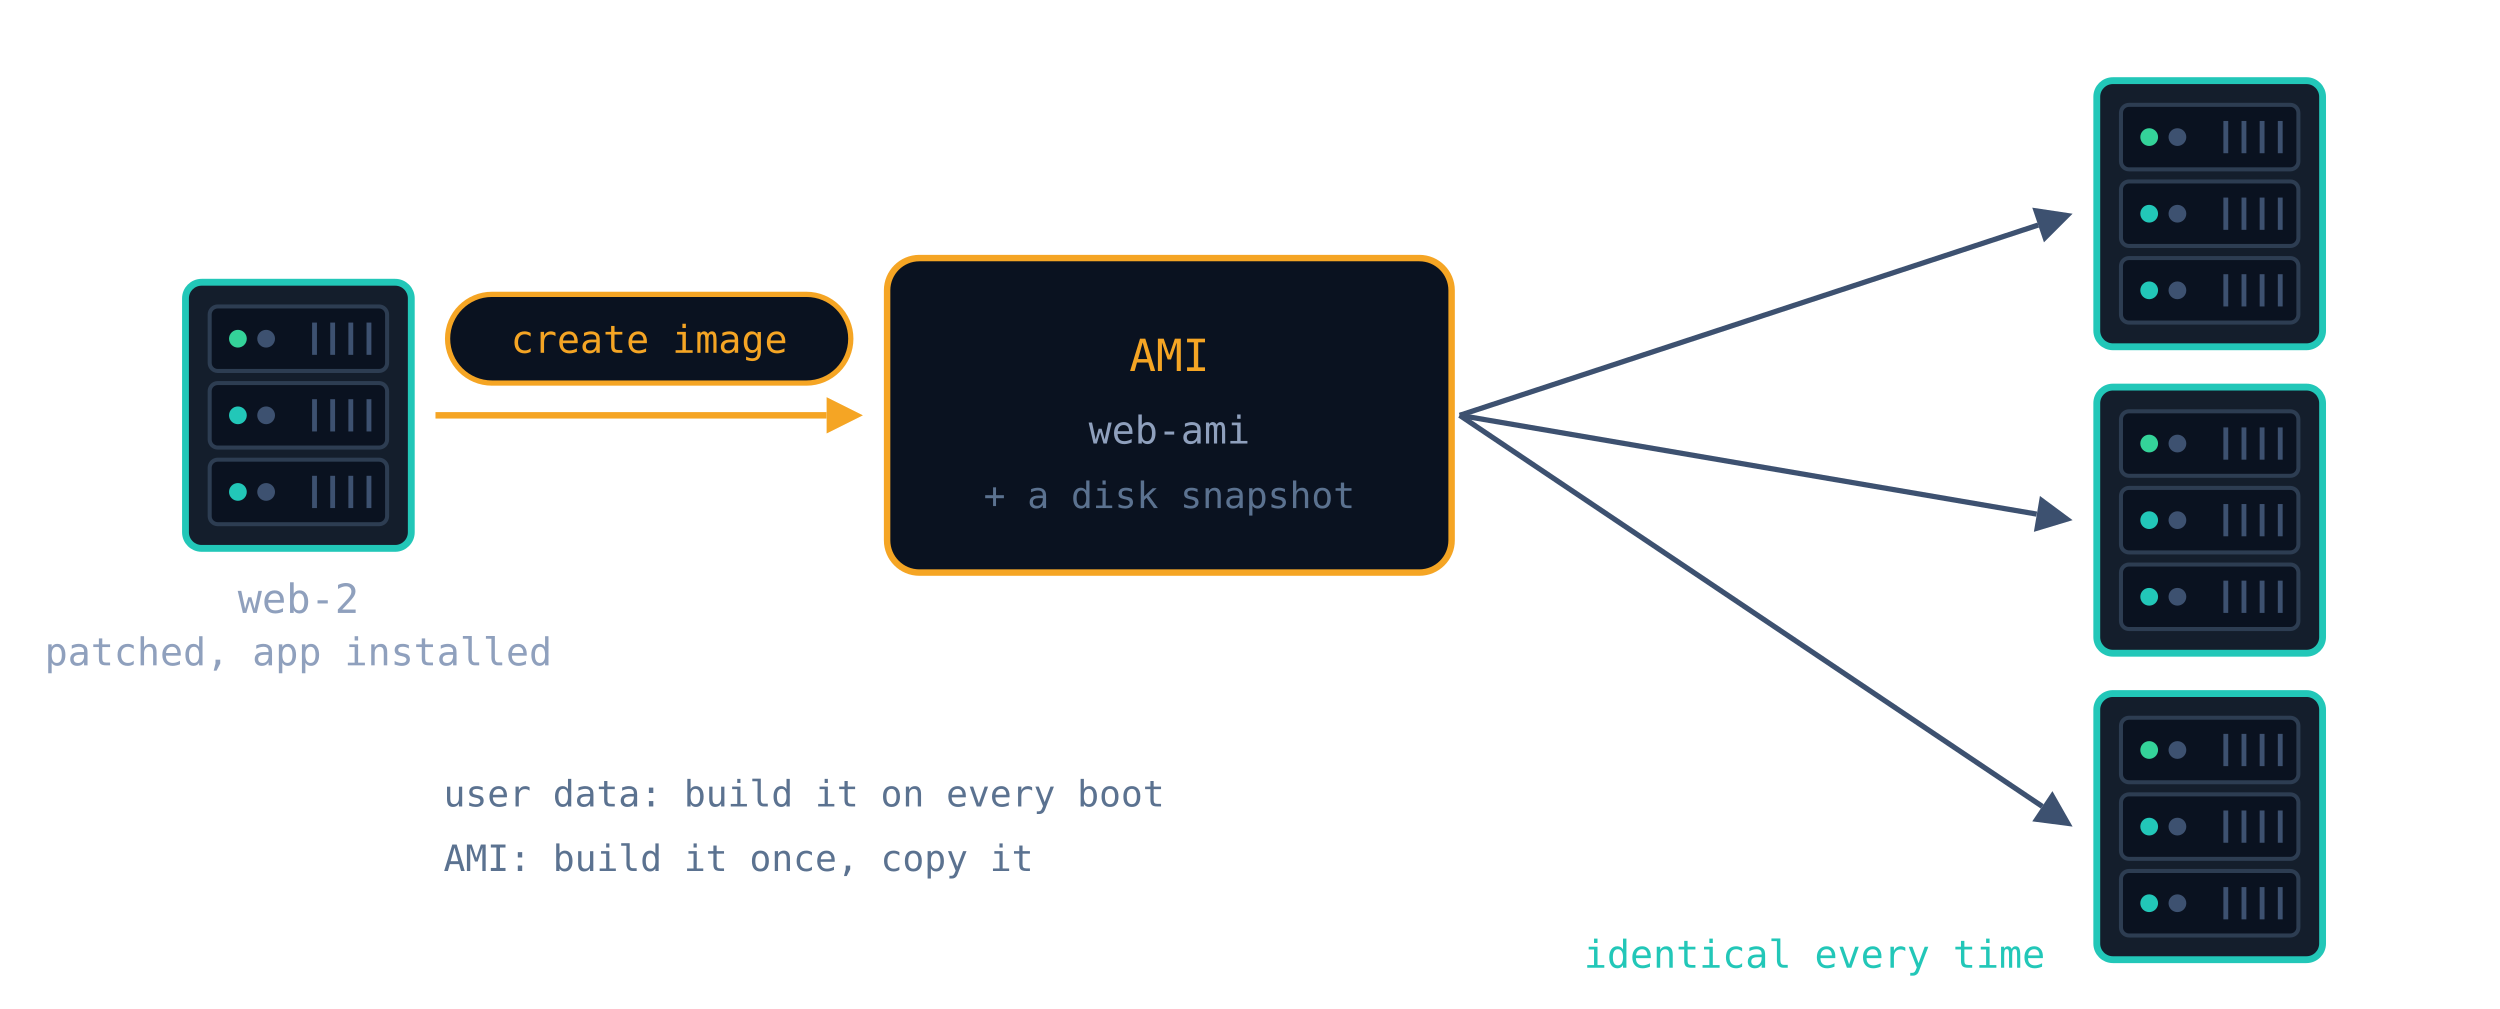
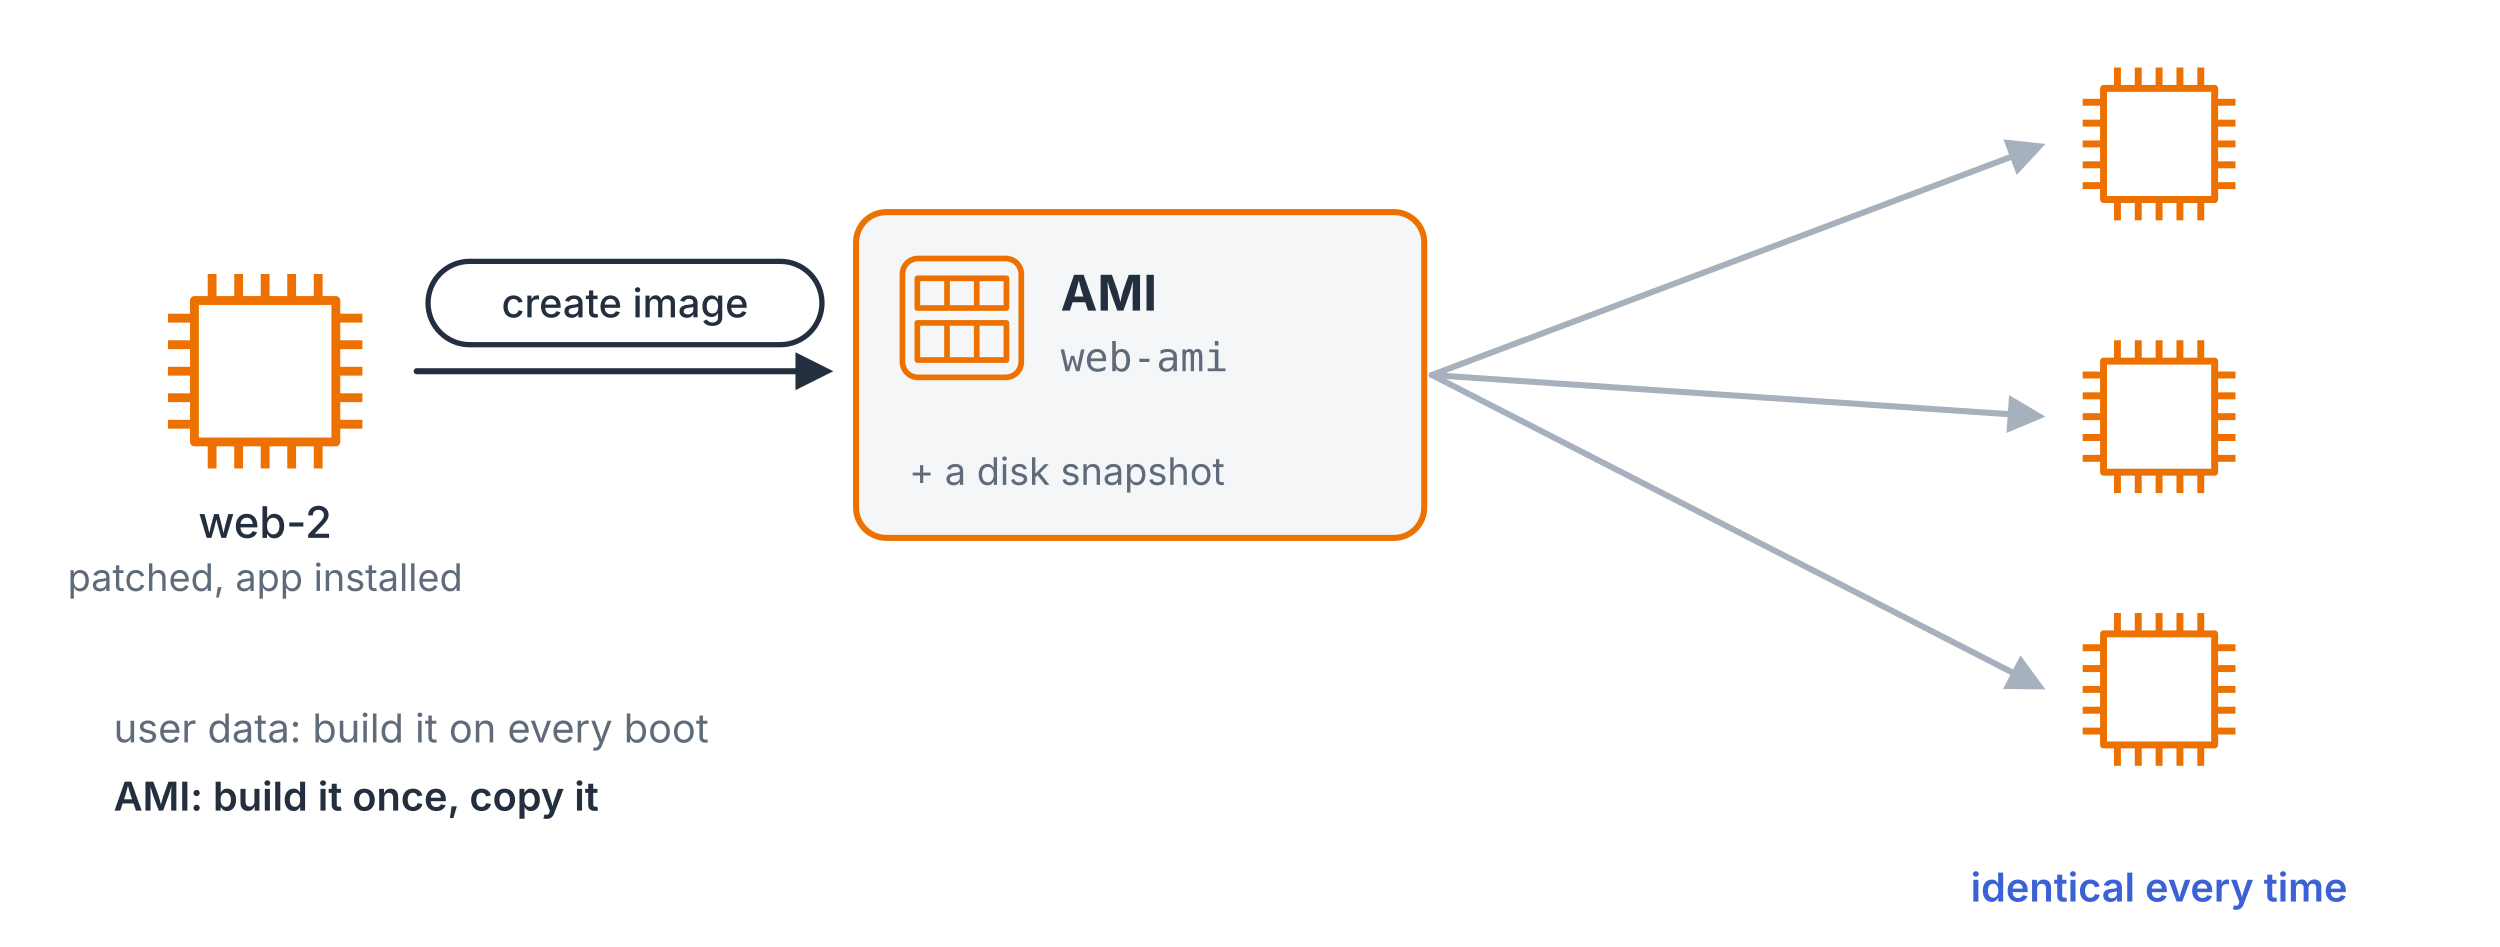
- <svg xmlns="http://www.w3.org/2000/svg" viewBox="0 0 620 250">
-   <style>text{font-family:'JetBrains Mono',ui-monospace,SFMono-Regular,'DejaVu Sans Mono',Menlo,Consolas,monospace}</style>
-   <g>
-     <rect x="46" y="70" width="56" height="66" rx="4" fill="#141E2C" stroke="#22C7B8" stroke-width="1.7" />
-     <rect x="52" y="76" width="44" height="16" rx="2" fill="#0A1220" stroke="#2D3D52" stroke-width="1" />
-     <circle cx="59" cy="84" r="2.2" fill="#34D399" />
-     <circle cx="66" cy="84" r="2.2" fill="#3D5170" />
-     <line x1="78.0" y1="80" x2="78.0" y2="88" stroke="#3D5170" stroke-width="1.2" />
-     <line x1="82.5" y1="80" x2="82.5" y2="88" stroke="#3D5170" stroke-width="1.2" />
-     <line x1="87.0" y1="80" x2="87.0" y2="88" stroke="#3D5170" stroke-width="1.2" />
-     <line x1="91.5" y1="80" x2="91.5" y2="88" stroke="#3D5170" stroke-width="1.2" />
-     <rect x="52" y="95" width="44" height="16" rx="2" fill="#0A1220" stroke="#2D3D52" stroke-width="1" />
-     <circle cx="59" cy="103" r="2.2" fill="#22C7B8" />
-     <circle cx="66" cy="103" r="2.2" fill="#3D5170" />
-     <line x1="78.0" y1="99" x2="78.0" y2="107" stroke="#3D5170" stroke-width="1.2" />
-     <line x1="82.5" y1="99" x2="82.5" y2="107" stroke="#3D5170" stroke-width="1.2" />
-     <line x1="87.0" y1="99" x2="87.0" y2="107" stroke="#3D5170" stroke-width="1.2" />
-     <line x1="91.5" y1="99" x2="91.5" y2="107" stroke="#3D5170" stroke-width="1.2" />
-     <rect x="52" y="114" width="44" height="16" rx="2" fill="#0A1220" stroke="#2D3D52" stroke-width="1" />
-     <circle cx="59" cy="122" r="2.2" fill="#22C7B8" />
-     <circle cx="66" cy="122" r="2.2" fill="#3D5170" />
-     <line x1="78.0" y1="118" x2="78.0" y2="126" stroke="#3D5170" stroke-width="1.2" />
-     <line x1="82.5" y1="118" x2="82.5" y2="126" stroke="#3D5170" stroke-width="1.2" />
-     <line x1="87.0" y1="118" x2="87.0" y2="126" stroke="#3D5170" stroke-width="1.2" />
-     <line x1="91.5" y1="118" x2="91.5" y2="126" stroke="#3D5170" stroke-width="1.2" />
+ <svg xmlns="http://www.w3.org/2000/svg" class="dg" viewBox="0 0 660 250">
+   <style>.dg text{font-family:Inter,'Amazon Ember',Arial,Helvetica,sans-serif}.dg .mono{font-family:'JetBrains Mono',ui-monospace,Menlo,Consolas,monospace}.dg .f-ink{fill:var(--dg-ink,#232F3E)}.dg .s-ink{stroke:var(--dg-ink,#232F3E)}.dg .f-sub{fill:var(--dg-sub,#5F6B7A)}.dg .s-sub{stroke:var(--dg-sub,#5F6B7A)}.dg .f-faint{fill:var(--dg-faint,#A7B1BE)}.dg .s-faint{stroke:var(--dg-faint,#A7B1BE)}.dg .f-line{fill:var(--dg-line,#232F3E)}.dg .s-line{stroke:var(--dg-line,#232F3E)}.dg .f-surface{fill:var(--dg-surface,#F4F6F8)}.dg .s-surface{stroke:var(--dg-surface,#F4F6F8)}.dg .f-panel{fill:var(--dg-panel,#FFFFFF)}.dg .s-panel{stroke:var(--dg-panel,#FFFFFF)}.dg .f-net{fill:var(--dg-net,#8C4FFF)}.dg .s-net{stroke:var(--dg-net,#8C4FFF)}.dg .f-cmp{fill:var(--dg-cmp,#ED7100)}.dg .s-cmp{stroke:var(--dg-cmp,#ED7100)}.dg .f-pub{fill:var(--dg-pub,#7AA116)}.dg .s-pub{stroke:var(--dg-pub,#7AA116)}.dg .f-priv{fill:var(--dg-priv,#00A4A6)}.dg .s-priv{stroke:var(--dg-priv,#00A4A6)}.dg .f-sec{fill:var(--dg-sec,#DD344C)}.dg .s-sec{stroke:var(--dg-sec,#DD344C)}.dg .f-db{fill:var(--dg-db,#C925D1)}.dg .s-db{stroke:var(--dg-db,#C925D1)}.dg .f-you{fill:var(--dg-you,#3B62D4)}.dg .s-you{stroke:var(--dg-you,#3B62D4)}.dg .f-ok{fill:var(--dg-ok,#037F0C)}.dg .s-ok{stroke:var(--dg-ok,#037F0C)}.dg .f-bad{fill:var(--dg-bad,#D91515)}.dg .s-bad{stroke:var(--dg-bad,#D91515)}.dg .f-pubtint{fill:var(--dg-pubtint,#F2F6E8)}.dg .s-pubtint{stroke:var(--dg-pubtint,#F2F6E8)}.dg .f-privtint{fill:var(--dg-privtint,#E6F6F7)}.dg .s-privtint{stroke:var(--dg-privtint,#E6F6F7)}.dg .f-youtint{fill:var(--dg-youtint,#EEF2FC)}.dg .s-youtint{stroke:var(--dg-youtint,#EEF2FC)}.dg .f-nettint{fill:var(--dg-nettint,#F3EEFF)}.dg .s-nettint{stroke:var(--dg-nettint,#F3EEFF)}.dg .f-badtint{fill:var(--dg-badtint,#FDECEC)}.dg .s-badtint{stroke:var(--dg-badtint,#FDECEC)}</style>
+   <g transform="translate(42.00 70.00) scale(1.1667)">
+     <path class="f-cmp" fill-rule="evenodd" d="M9 39h30V9H9zm37-26v-2h-5V8a1 1 0 0 0-1-1h-3V2h-2v5h-4V2h-2v5h-4V2h-2v5h-4V2h-2v5h-4V2h-2v5H8a1 1 0 0 0-1 1v3H2v2h5v4H2v2h5v4H2v2h5v4H2v2h5v4H2v2h5v3a1 1 0 0 0 1 1h3v5h2v-5h4v5h2v-5h4v5h2v-5h4v5h2v-5h4v5h2v-5h3a1 1 0 0 0 1-1v-3h5v-2h-5v-4h5v-2h-5v-4h5v-2h-5v-4h5v-2h-5v-4z" />
  </g>
-   <text x="74" y="152" fill="#8FA0BD" font-family="JetBrains Mono" font-size="10" text-anchor="middle">web-2</text>
-   <text x="74" y="165" fill="#8FA0BD" font-family="JetBrains Mono" font-size="9.5" text-anchor="middle">patched, app installed</text>
-   <line x1="108" y1="103" x2="205.0" y2="103.0" stroke="#F5A524" stroke-width="1.6" />
-   <polygon points="214,103 205.0,98.5 205.0,107.5" fill="#F5A524" />
-   <rect x="111.0" y="73" width="100" height="22" rx="11" fill="#0A1220" stroke="#F5A524" stroke-width="1.3" />
-   <text x="161" y="87.5" fill="#F5A524" font-family="JetBrains Mono" font-size="9.5" text-anchor="middle">create image</text>
-   <rect x="220" y="64" width="140" height="78" rx="8" fill="#0A1220" stroke="#F5A524" stroke-width="1.6" />
-   <text x="290" y="92" fill="#F5A524" font-family="JetBrains Mono" font-size="11" text-anchor="middle">AMI</text>
-   <text x="290" y="110" fill="#8FA0BD" font-family="JetBrains Mono" font-size="9.5" text-anchor="middle">web-ami</text>
-   <text x="290" y="126" fill="#5B7290" font-family="JetBrains Mono" font-size="9" text-anchor="middle">+ a disk snapshot</text>
-   <g>
-     <rect x="520" y="20" width="56" height="66" rx="4" fill="#141E2C" stroke="#22C7B8" stroke-width="1.7" />
-     <rect x="526" y="26" width="44" height="16" rx="2" fill="#0A1220" stroke="#2D3D52" stroke-width="1" />
-     <circle cx="533" cy="34" r="2.2" fill="#34D399" />
-     <circle cx="540" cy="34" r="2.2" fill="#3D5170" />
-     <line x1="552.0" y1="30" x2="552.0" y2="38" stroke="#3D5170" stroke-width="1.2" />
-     <line x1="556.5" y1="30" x2="556.5" y2="38" stroke="#3D5170" stroke-width="1.2" />
-     <line x1="561.0" y1="30" x2="561.0" y2="38" stroke="#3D5170" stroke-width="1.2" />
-     <line x1="565.5" y1="30" x2="565.5" y2="38" stroke="#3D5170" stroke-width="1.2" />
-     <rect x="526" y="45" width="44" height="16" rx="2" fill="#0A1220" stroke="#2D3D52" stroke-width="1" />
-     <circle cx="533" cy="53" r="2.2" fill="#22C7B8" />
-     <circle cx="540" cy="53" r="2.2" fill="#3D5170" />
-     <line x1="552.0" y1="49" x2="552.0" y2="57" stroke="#3D5170" stroke-width="1.2" />
-     <line x1="556.5" y1="49" x2="556.5" y2="57" stroke="#3D5170" stroke-width="1.2" />
-     <line x1="561.0" y1="49" x2="561.0" y2="57" stroke="#3D5170" stroke-width="1.2" />
-     <line x1="565.5" y1="49" x2="565.5" y2="57" stroke="#3D5170" stroke-width="1.2" />
-     <rect x="526" y="64" width="44" height="16" rx="2" fill="#0A1220" stroke="#2D3D52" stroke-width="1" />
-     <circle cx="533" cy="72" r="2.2" fill="#22C7B8" />
-     <circle cx="540" cy="72" r="2.2" fill="#3D5170" />
-     <line x1="552.0" y1="68" x2="552.0" y2="76" stroke="#3D5170" stroke-width="1.2" />
-     <line x1="556.5" y1="68" x2="556.5" y2="76" stroke="#3D5170" stroke-width="1.2" />
-     <line x1="561.0" y1="68" x2="561.0" y2="76" stroke="#3D5170" stroke-width="1.2" />
-     <line x1="565.5" y1="68" x2="565.5" y2="76" stroke="#3D5170" stroke-width="1.2" />
+   <text x="70" y="142" class="f-ink" font-size="11.5" font-weight="500" text-anchor="middle">web-2</text>
+   <text x="70" y="156" class="f-sub" font-size="10" font-weight="400" text-anchor="middle">patched, app installed</text>
+   <path d="M110 98 L214.0 98.0" class="s-line" fill="none" stroke-width="1.6" stroke-linejoin="round" stroke-linecap="round" />
+   <polygon points="220.0,98.0 210.0,93.0 210.0,103.0" class="f-line" />
+   <rect x="113.0" y="69" width="104" height="22" rx="11" class="s-ink f-panel" stroke-width="1.4" />
+   <text x="165" y="83.78" class="f-ink" font-size="10.5" font-weight="500" text-anchor="middle">create image</text>
+   <rect x="226" y="56" width="150" height="86" rx="8" class="s-cmp f-surface" stroke-width="1.6" />
+   <g transform="translate(236.00 66.00) scale(0.75)">
+     <path class="f-cmp" fill-rule="evenodd" d="M30.143 37.727h8.456V26.656h-8.456zm-20.914 0h8.457V26.656H9.229zm10.457 0h8.457V26.656h-8.457zm19.913-13.071H8.229a1 1 0 0 0-1 1v13.071a1 1 0 0 0 1 1h31.37a1 1 0 0 0 1-1V25.656a1 1 0 0 0-1-1m-9.456-5.228h8.456v-8.457h-8.456zm-20.914 0h8.457v-8.457H9.229zm10.457 0h8.457v-8.457h-8.457zM39.599 8.971H8.229a1 1 0 0 0-1 1v10.457a1 1 0 0 0 1 1h31.37a1 1 0 0 0 1-1V9.971a1 1 0 0 0-1-1m4.228 30.408a4.45 4.45 0 0 1-4.447 4.448H8.448A4.453 4.453 0 0 1 4 39.379V8.448A4.453 4.453 0 0 1 8.448 4H39.38a4.45 4.45 0 0 1 4.447 4.448zM39.38 2H8.448A6.455 6.455 0 0 0 2 8.448v30.931a6.456 6.456 0 0 0 6.448 6.448H39.38a6.455 6.455 0 0 0 6.447-6.448V8.448A6.454 6.454 0 0 0 39.38 2" />
  </g>
-   <line x1="362" y1="103" x2="505.5" y2="55.8" stroke="#3D5170" stroke-width="1.3" />
-   <polygon points="514,53 504.0,51.5 506.9,60.1" fill="#3D5170" />
-   <g>
-     <rect x="520" y="96" width="56" height="66" rx="4" fill="#141E2C" stroke="#22C7B8" stroke-width="1.7" />
-     <rect x="526" y="102" width="44" height="16" rx="2" fill="#0A1220" stroke="#2D3D52" stroke-width="1" />
-     <circle cx="533" cy="110" r="2.2" fill="#34D399" />
-     <circle cx="540" cy="110" r="2.2" fill="#3D5170" />
-     <line x1="552.0" y1="106" x2="552.0" y2="114" stroke="#3D5170" stroke-width="1.2" />
-     <line x1="556.5" y1="106" x2="556.5" y2="114" stroke="#3D5170" stroke-width="1.2" />
-     <line x1="561.0" y1="106" x2="561.0" y2="114" stroke="#3D5170" stroke-width="1.2" />
-     <line x1="565.5" y1="106" x2="565.5" y2="114" stroke="#3D5170" stroke-width="1.2" />
-     <rect x="526" y="121" width="44" height="16" rx="2" fill="#0A1220" stroke="#2D3D52" stroke-width="1" />
-     <circle cx="533" cy="129" r="2.2" fill="#22C7B8" />
-     <circle cx="540" cy="129" r="2.2" fill="#3D5170" />
-     <line x1="552.0" y1="125" x2="552.0" y2="133" stroke="#3D5170" stroke-width="1.2" />
-     <line x1="556.5" y1="125" x2="556.5" y2="133" stroke="#3D5170" stroke-width="1.2" />
-     <line x1="561.0" y1="125" x2="561.0" y2="133" stroke="#3D5170" stroke-width="1.2" />
-     <line x1="565.5" y1="125" x2="565.5" y2="133" stroke="#3D5170" stroke-width="1.2" />
-     <rect x="526" y="140" width="44" height="16" rx="2" fill="#0A1220" stroke="#2D3D52" stroke-width="1" />
-     <circle cx="533" cy="148" r="2.2" fill="#22C7B8" />
-     <circle cx="540" cy="148" r="2.2" fill="#3D5170" />
-     <line x1="552.0" y1="144" x2="552.0" y2="152" stroke="#3D5170" stroke-width="1.2" />
-     <line x1="556.5" y1="144" x2="556.5" y2="152" stroke="#3D5170" stroke-width="1.2" />
-     <line x1="561.0" y1="144" x2="561.0" y2="152" stroke="#3D5170" stroke-width="1.2" />
-     <line x1="565.5" y1="144" x2="565.5" y2="152" stroke="#3D5170" stroke-width="1.2" />
+   <text x="280" y="82" class="f-ink" font-size="13" font-weight="700" text-anchor="start">AMI</text>
+   <text x="280" y="98" class="f-sub mono" font-size="10.5" font-weight="400" text-anchor="start">web-ami</text>
+   <text x="240" y="128" class="f-sub" font-size="10" font-weight="400" text-anchor="start">+ a disk snapshot</text>
+   <g transform="translate(548.00 16.00) scale(0.9167)">
+     <path class="f-cmp" fill-rule="evenodd" d="M9 39h30V9H9zm37-26v-2h-5V8a1 1 0 0 0-1-1h-3V2h-2v5h-4V2h-2v5h-4V2h-2v5h-4V2h-2v5h-4V2h-2v5H8a1 1 0 0 0-1 1v3H2v2h5v4H2v2h5v4H2v2h5v4H2v2h5v4H2v2h5v3a1 1 0 0 0 1 1h3v5h2v-5h4v5h2v-5h4v5h2v-5h4v5h2v-5h4v5h2v-5h3a1 1 0 0 0 1-1v-3h5v-2h-5v-4h5v-2h-5v-4h5v-2h-5v-4h5v-2h-5v-4z" />
  </g>
-   <line x1="362" y1="103" x2="505.1" y2="127.5" stroke="#3D5170" stroke-width="1.3" />
-   <polygon points="514,129 505.9,123.0 504.4,131.9" fill="#3D5170" />
-   <g>
-     <rect x="520" y="172" width="56" height="66" rx="4" fill="#141E2C" stroke="#22C7B8" stroke-width="1.7" />
-     <rect x="526" y="178" width="44" height="16" rx="2" fill="#0A1220" stroke="#2D3D52" stroke-width="1" />
-     <circle cx="533" cy="186" r="2.2" fill="#34D399" />
-     <circle cx="540" cy="186" r="2.2" fill="#3D5170" />
-     <line x1="552.0" y1="182" x2="552.0" y2="190" stroke="#3D5170" stroke-width="1.2" />
-     <line x1="556.5" y1="182" x2="556.5" y2="190" stroke="#3D5170" stroke-width="1.2" />
-     <line x1="561.0" y1="182" x2="561.0" y2="190" stroke="#3D5170" stroke-width="1.2" />
-     <line x1="565.5" y1="182" x2="565.5" y2="190" stroke="#3D5170" stroke-width="1.2" />
-     <rect x="526" y="197" width="44" height="16" rx="2" fill="#0A1220" stroke="#2D3D52" stroke-width="1" />
-     <circle cx="533" cy="205" r="2.2" fill="#22C7B8" />
-     <circle cx="540" cy="205" r="2.2" fill="#3D5170" />
-     <line x1="552.0" y1="201" x2="552.0" y2="209" stroke="#3D5170" stroke-width="1.2" />
-     <line x1="556.5" y1="201" x2="556.5" y2="209" stroke="#3D5170" stroke-width="1.2" />
-     <line x1="561.0" y1="201" x2="561.0" y2="209" stroke="#3D5170" stroke-width="1.2" />
-     <line x1="565.5" y1="201" x2="565.5" y2="209" stroke="#3D5170" stroke-width="1.2" />
-     <rect x="526" y="216" width="44" height="16" rx="2" fill="#0A1220" stroke="#2D3D52" stroke-width="1" />
-     <circle cx="533" cy="224" r="2.2" fill="#22C7B8" />
-     <circle cx="540" cy="224" r="2.2" fill="#3D5170" />
-     <line x1="552.0" y1="220" x2="552.0" y2="228" stroke="#3D5170" stroke-width="1.2" />
-     <line x1="556.5" y1="220" x2="556.5" y2="228" stroke="#3D5170" stroke-width="1.2" />
-     <line x1="561.0" y1="220" x2="561.0" y2="228" stroke="#3D5170" stroke-width="1.2" />
-     <line x1="565.5" y1="220" x2="565.5" y2="228" stroke="#3D5170" stroke-width="1.2" />
+   <path d="M378 99 L534.4 40.1" class="s-faint" fill="none" stroke-width="1.6" stroke-linejoin="round" stroke-linecap="round" />
+   <polygon points="540.0,38.0 528.9,36.8 532.4,46.2" class="f-faint" />
+   <g transform="translate(548.00 88.00) scale(0.9167)">
+     <path class="f-cmp" fill-rule="evenodd" d="M9 39h30V9H9zm37-26v-2h-5V8a1 1 0 0 0-1-1h-3V2h-2v5h-4V2h-2v5h-4V2h-2v5h-4V2h-2v5h-4V2h-2v5H8a1 1 0 0 0-1 1v3H2v2h5v4H2v2h5v4H2v2h5v4H2v2h5v4H2v2h5v3a1 1 0 0 0 1 1h3v5h2v-5h4v5h2v-5h4v5h2v-5h4v5h2v-5h4v5h2v-5h3a1 1 0 0 0 1-1v-3h5v-2h-5v-4h5v-2h-5v-4h5v-2h-5v-4h5v-2h-5v-4z" />
  </g>
-   <line x1="362" y1="103" x2="506.5" y2="200.0" stroke="#3D5170" stroke-width="1.3" />
-   <polygon points="514,205 509.0,196.2 504.0,203.7" fill="#3D5170" />
-   <text x="450" y="240" fill="#22C7B8" font-family="JetBrains Mono" font-size="9.5" text-anchor="middle">identical every time</text>
-   <text x="110" y="200" fill="#5B7290" font-family="JetBrains Mono" font-size="9" text-anchor="start">user data: build it on every boot</text>
-   <text x="110" y="216" fill="#5B7290" font-family="JetBrains Mono" font-size="9" text-anchor="start">AMI: build it once, copy it</text>
+   <path d="M378 99 L534.0 109.6" class="s-faint" fill="none" stroke-width="1.6" stroke-linejoin="round" stroke-linecap="round" />
+   <polygon points="540.0,110.0 530.4,104.3 529.7,114.3" class="f-faint" />
+   <g transform="translate(548.00 160.00) scale(0.9167)">
+     <path class="f-cmp" fill-rule="evenodd" d="M9 39h30V9H9zm37-26v-2h-5V8a1 1 0 0 0-1-1h-3V2h-2v5h-4V2h-2v5h-4V2h-2v5h-4V2h-2v5h-4V2h-2v5H8a1 1 0 0 0-1 1v3H2v2h5v4H2v2h5v4H2v2h5v4H2v2h5v4H2v2h5v3a1 1 0 0 0 1 1h3v5h2v-5h4v5h2v-5h4v5h2v-5h4v5h2v-5h4v5h2v-5h3a1 1 0 0 0 1-1v-3h5v-2h-5v-4h5v-2h-5v-4h5v-2h-5v-4h5v-2h-5v-4z" />
+   </g>
+   <path d="M378 99 L534.7 179.3" class="s-faint" fill="none" stroke-width="1.6" stroke-linejoin="round" stroke-linecap="round" />
+   <polygon points="540.0,182.0 533.4,173.0 528.8,181.9" class="f-faint" />
+   <text x="570" y="238" class="f-you" font-size="10.5" font-weight="600" text-anchor="middle">identical every time</text>
+   <text x="30" y="196" class="f-sub" font-size="10.5" font-weight="400" text-anchor="start">user data: build it on every boot</text>
+   <text x="30" y="214" class="f-ink" font-size="10.5" font-weight="600" text-anchor="start">AMI: build it once, copy it</text>
</svg>
